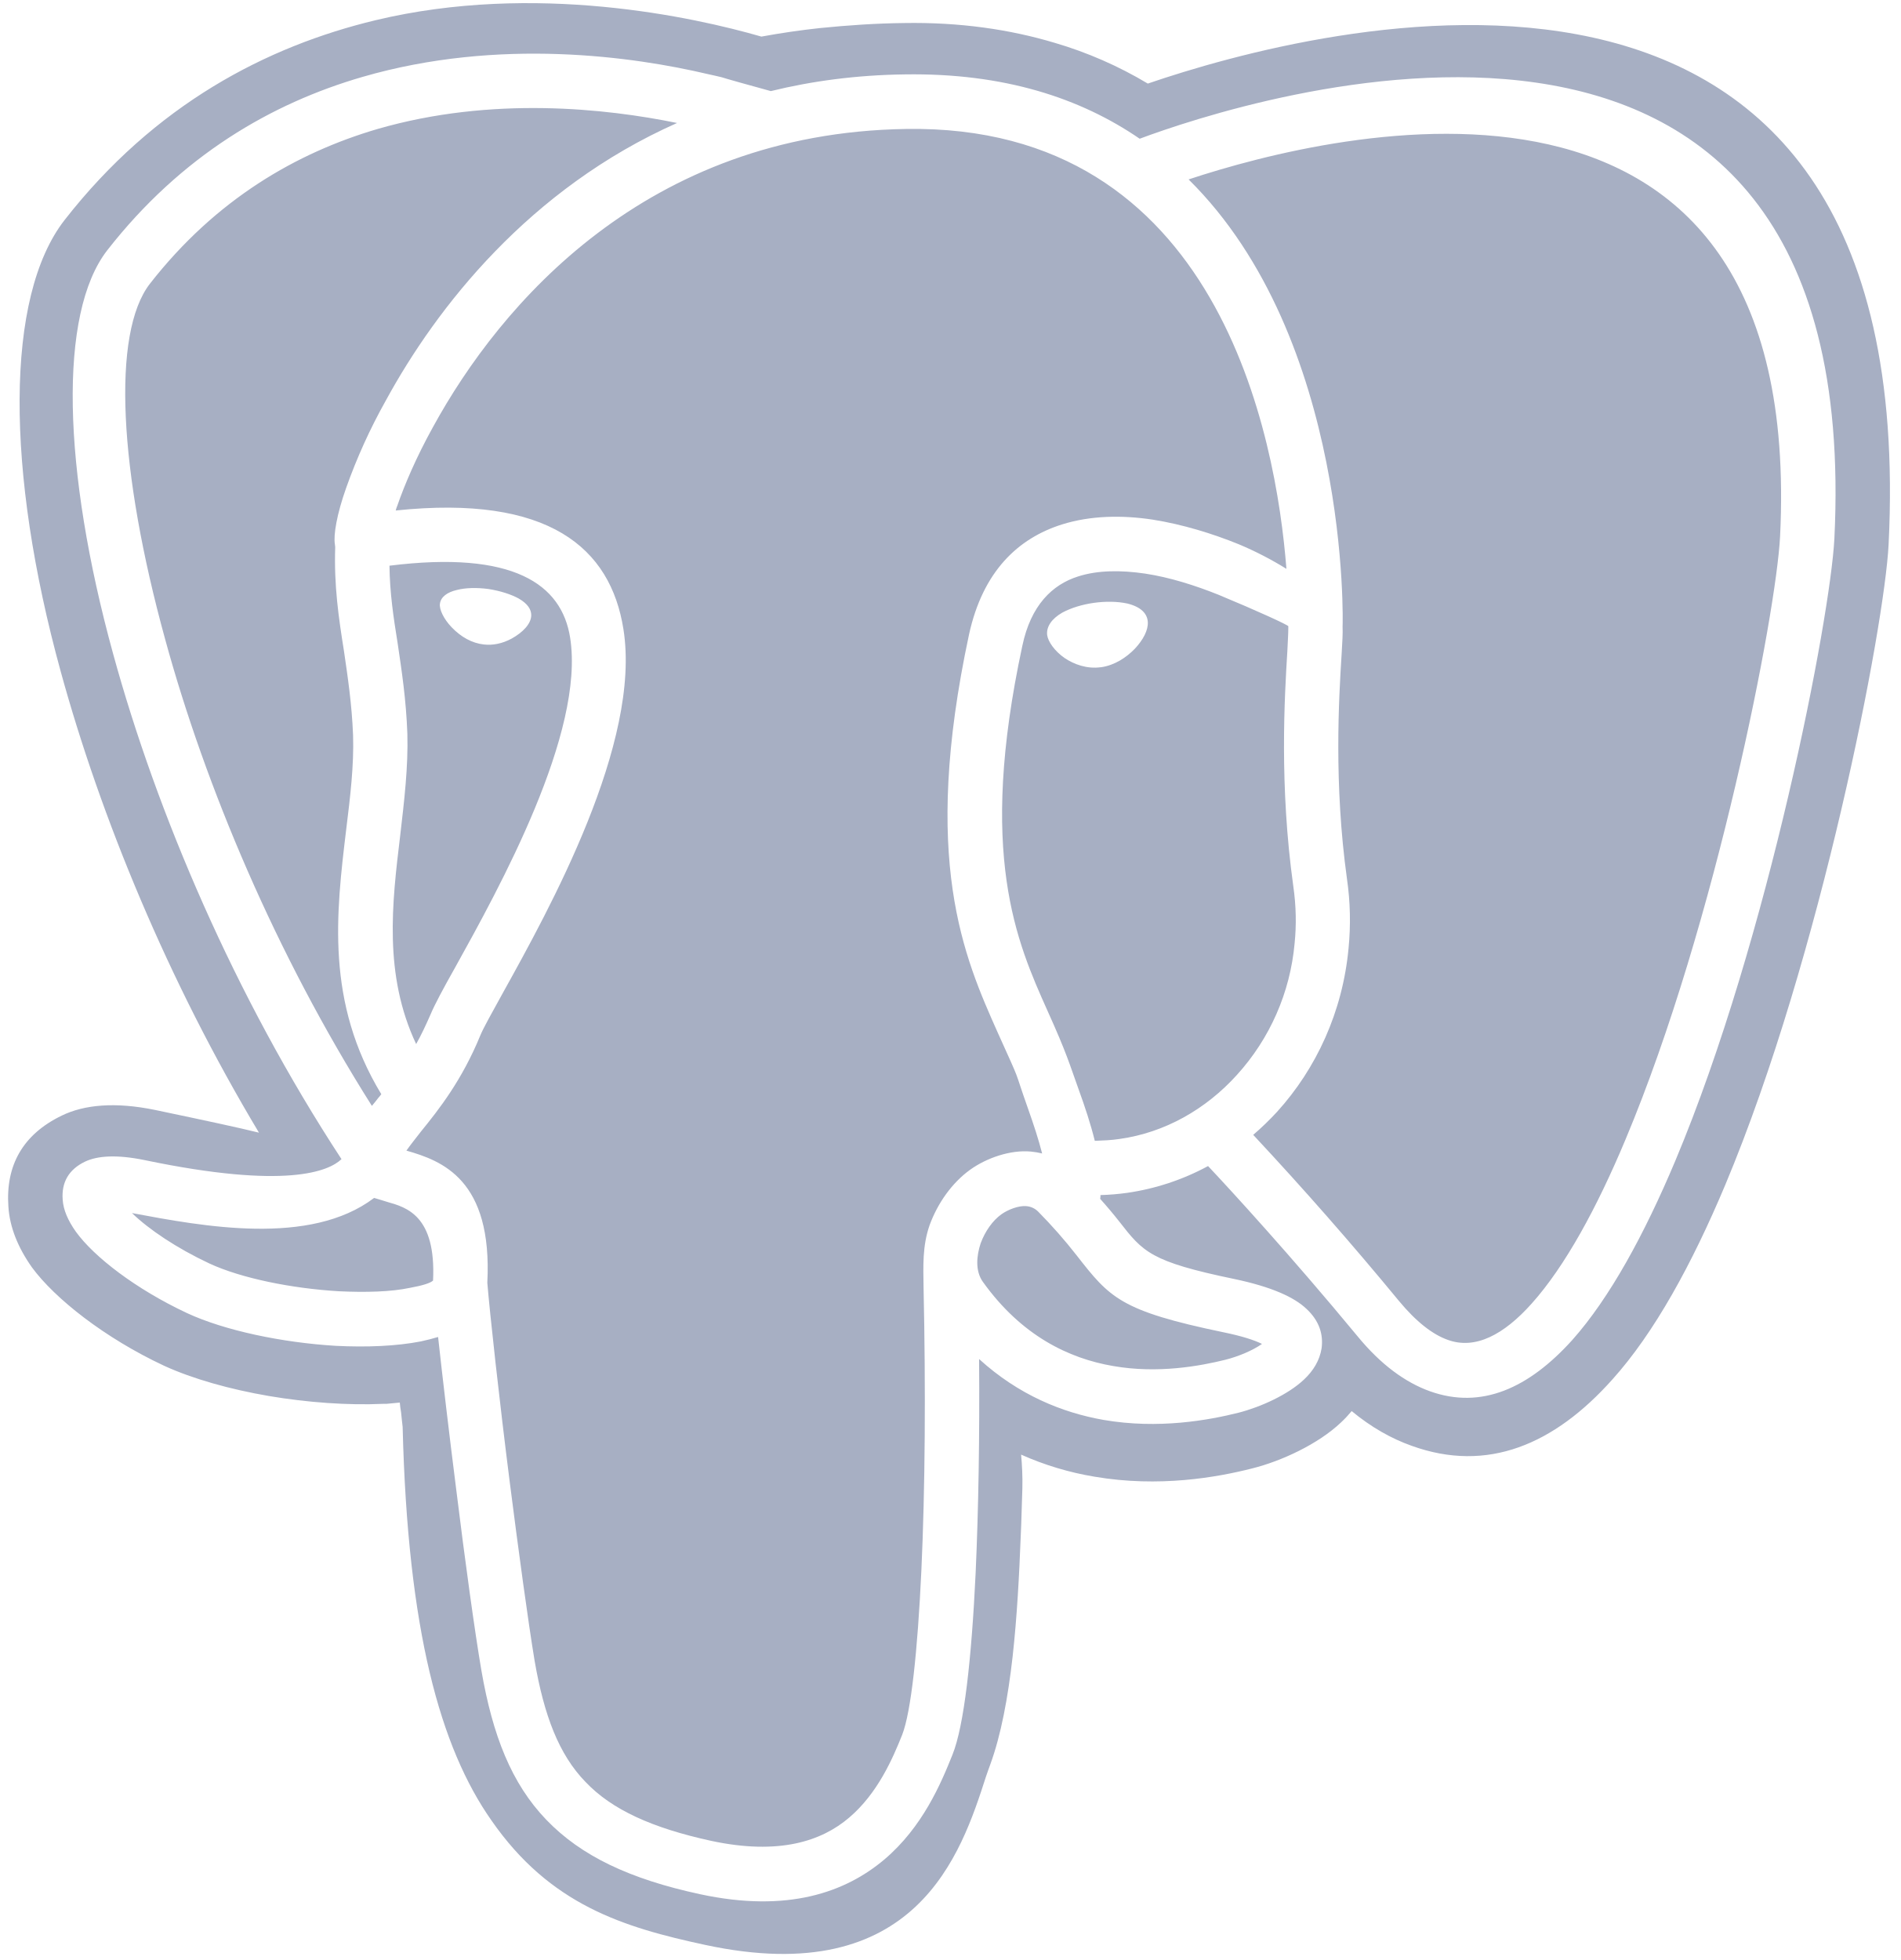
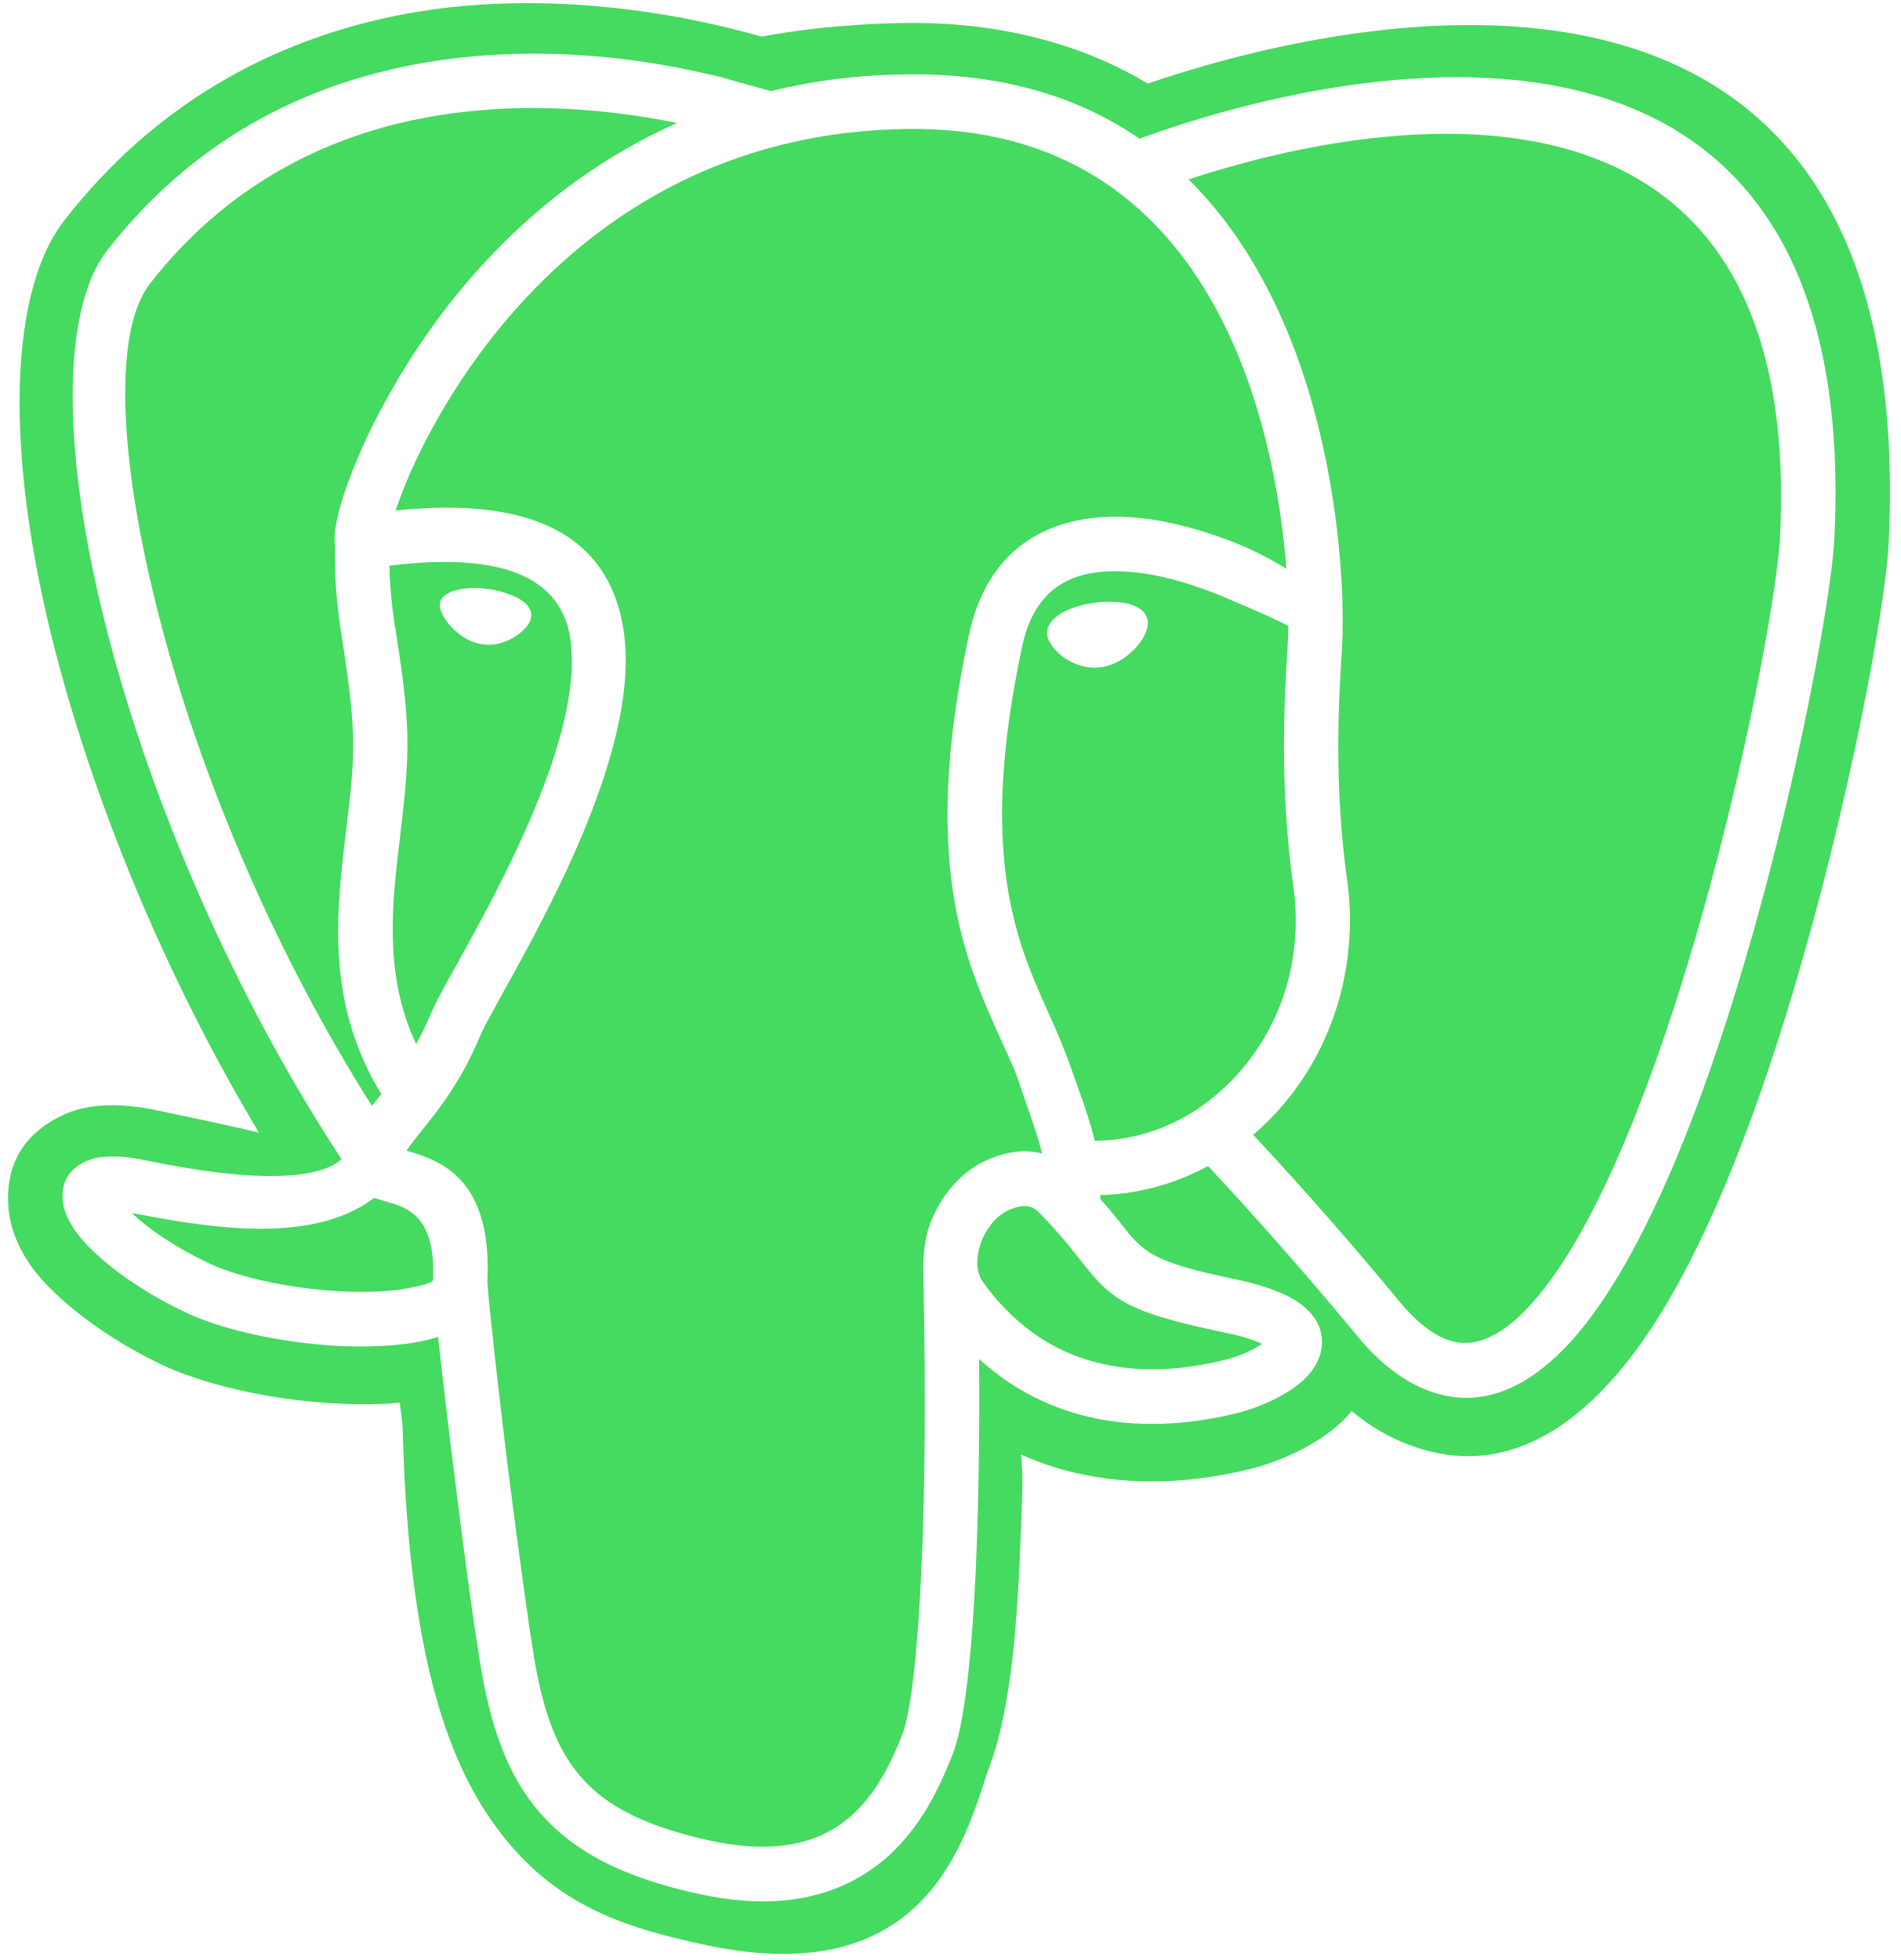
<svg xmlns="http://www.w3.org/2000/svg" width="97px" height="100px" viewBox="0 0 97 100" version="1.1">
  <g id="Page-1" stroke="none" stroke-width="1" fill="none" fill-rule="evenodd">
-     <g id="postgresql-inc-copy" fill="#A7AFC3" fill-rule="nonzero">
+     <g id="postgresql-inc-copy" fill="#45DA60" fill-rule="nonzero">
      <path d="M20.545,72.799 C20.529,72.637 20.497,72.412 20.465,72.059 C20.432,71.882 20.416,71.721 20.4,71.56 L19.712,71.625 L19.536,71.625 C17.76,71.705 15.695,71.56 13.71,71.223 C11.742,70.885 9.838,70.354 8.365,69.678 C5.341,68.263 2.796,66.252 1.628,64.659 C0.924,63.662 0.492,62.616 0.428,61.554 C0.284,59.478 1.148,57.886 3.148,56.92 C4.3,56.357 5.885,56.212 7.917,56.631 C10.525,57.178 12.174,57.532 13.214,57.789 C8.557,50.019 5.132,41.669 3.1,34.268 C0.284,24.036 0.252,15.14 3.292,11.23 C7.901,5.326 13.599,2.366 19.168,1.03 C27.297,-0.916 35.394,0.87 38.851,1.867 C39.838,1.686 40.831,1.541 41.828,1.433 C43.268,1.288 44.693,1.191 46.133,1.175 C48.966,1.127 51.526,1.498 53.83,2.189 C55.49,2.677 57.082,3.374 58.568,4.264 C67.033,1.368 98.095,-6.934 96.367,27.785 C96.159,31.936 92.927,48.78 88.03,60.46 C86.333,64.498 84.413,68.005 82.268,70.386 C79.308,73.7 75.898,75.164 72.027,73.764 C70.986,73.394 69.962,72.815 68.97,71.994 C68.809,72.188 68.618,72.396 68.426,72.573 C67.257,73.684 65.369,74.553 63.882,74.922 C62.105,75.373 59.144,75.904 55.847,75.341 C54.557,75.127 53.298,74.749 52.103,74.215 C52.151,74.745 52.182,75.325 52.167,75.936 C52.134,76.804 52.119,77.674 52.087,78.284 C52.006,80.393 51.895,82.484 51.671,84.511 C51.43,86.634 51.078,88.517 50.534,90.012 C50.454,90.222 50.391,90.414 50.311,90.64 C49.046,94.565 46.774,101.548 35.988,99.231 C31.795,98.33 28.066,97.188 25.074,92.876 C22.465,89.16 20.801,83.191 20.545,72.799 Z M24.866,65.446 C25.138,60.17 22.545,59.22 20.737,58.705 C20.929,58.432 21.186,58.11 21.473,57.74 C22.401,56.598 23.57,55.117 24.513,52.817 C24.657,52.463 25.09,51.691 25.649,50.677 C28.034,46.381 32.738,37.903 31.81,32.095 C31.154,27.961 28.018,25.225 20.192,26.046 C20.208,25.966 20.24,25.885 20.272,25.804 C20.64,24.743 21.232,23.343 22.096,21.783 C25.522,15.525 32.963,6.789 46.214,6.58 C62.2,6.307 65.114,22.298 65.641,29.023 C64.865,28.541 64.051,28.121 63.208,27.768 C61.865,27.222 60.345,26.755 58.824,26.513 C57.24,26.272 55.64,26.304 54.199,26.754 C51.943,27.462 50.15,29.152 49.446,32.369 C46.982,43.872 49.19,48.827 50.919,52.704 C52.184,55.504 51.659,54.309 52.453,56.555 C52.743,57.373 52.997,58.143 53.175,58.85 C52.985,58.803 52.793,58.771 52.599,58.753 C51.558,58.657 50.342,59.075 49.494,59.686 C48.582,60.346 47.846,61.376 47.43,62.518 C47.062,63.58 47.11,64.594 47.126,65.704 C47.238,70.868 47.206,75.968 47.014,80.119 C46.822,84.253 46.486,87.342 46.038,88.501 C45.558,89.707 44.789,91.493 43.333,92.732 C41.925,93.938 39.748,94.662 36.292,93.922 C33.267,93.262 31.219,92.33 29.875,90.914 C28.514,89.514 27.762,87.519 27.282,84.752 C26.946,82.724 26.466,79.185 26.018,75.678 C25.474,71.399 24.994,67.007 24.866,65.446 Z M62.425,67.973 C63.369,68.165 64.01,68.375 64.394,68.568 C63.914,68.906 63.177,69.211 62.538,69.373 C61.24,69.694 59.08,70.096 56.793,69.694 C54.536,69.308 52.119,68.15 50.151,65.399 C49.75,64.836 49.831,64.064 50.038,63.436 C50.263,62.825 50.646,62.278 51.094,61.956 C51.431,61.714 51.975,61.505 52.359,61.537 C52.596,61.552 52.818,61.656 52.983,61.827 C53.676,62.529 54.328,63.27 54.935,64.047 C56.632,66.219 57.161,66.878 62.425,67.973 Z M63.946,57.901 C64.374,57.534 64.78,57.142 65.162,56.727 C67.162,54.522 68.506,51.627 68.81,48.393 C68.927,47.209 68.901,46.015 68.73,44.837 C68.058,39.995 68.314,35.635 68.458,33.366 C68.491,32.771 68.523,32.32 68.506,31.967 C68.523,31.855 68.89,17.295 60.649,9.154 C68.09,6.693 92.143,0.788 90.83,27.366 C90.638,31.243 87.582,47.089 82.941,58.142 C81.486,61.617 79.868,64.594 78.156,66.508 C76.732,68.101 75.276,68.873 73.868,68.358 C73.099,68.084 72.267,67.441 71.386,66.379 C68.994,63.476 66.513,60.649 63.946,57.901 Z M34.547,6.275 C27.01,9.621 22.273,15.686 19.68,20.448 C18.883,21.868 18.209,23.354 17.664,24.889 C17.184,26.24 17.008,27.302 17.088,27.768 C17.088,27.817 17.104,27.865 17.104,27.913 C17.039,29.892 17.28,31.517 17.552,33.222 C17.744,34.542 17.952,35.909 18.016,37.518 C18.064,39.047 17.872,40.655 17.664,42.329 C17.152,46.592 16.608,51.129 19.456,55.826 C19.408,55.891 19.36,55.955 19.312,56.004 C19.2,56.148 19.088,56.293 18.976,56.422 C14.063,48.651 10.478,40.108 8.43,32.627 C6.062,24.02 5.694,17.006 7.646,14.48 C11.023,10.152 15.151,7.788 19.265,6.581 C25.106,4.891 30.931,5.534 34.547,6.275 Z M65.738,31.951 C65.738,32.369 65.705,32.788 65.689,33.206 C65.546,35.539 65.273,40.06 65.993,45.224 C66.137,46.221 66.154,47.202 66.058,48.135 C65.832,50.635 64.798,52.992 63.113,54.844 C61.529,56.598 59.433,57.788 57.127,58.11 C56.711,58.175 56.279,58.19 55.863,58.206 C55.654,57.355 55.362,56.473 55.027,55.55 C54.568,54.278 54.441,53.762 53.446,51.562 C51.878,48.055 49.878,43.583 52.166,32.948 C52.598,30.889 53.687,29.827 55.015,29.409 C56.023,29.086 57.207,29.086 58.423,29.264 C59.703,29.457 60.999,29.875 62.168,30.342 C64.186,31.179 65.722,31.886 65.738,31.951 Z M57.528,30.793 C56.508,30.573 55.119,30.761 54.199,31.259 C53.671,31.565 53.383,31.967 53.432,32.401 C53.479,32.739 53.815,33.222 54.327,33.576 C54.807,33.898 55.464,34.139 56.167,34.042 L56.184,34.042 C56.872,33.946 57.48,33.543 57.912,33.093 C58.33,32.643 58.59,32.157 58.568,31.739 C58.545,31.321 58.241,30.971 57.528,30.793 Z M19.873,28.862 C26.21,28.073 28.659,29.811 29.091,32.53 C29.859,37.389 25.474,45.304 23.234,49.342 C22.626,50.42 22.178,51.257 21.97,51.755 C21.73,52.302 21.49,52.817 21.234,53.268 C19.57,49.729 20.002,46.093 20.418,42.65 C20.626,40.864 20.833,39.126 20.786,37.437 C20.722,35.683 20.497,34.219 20.29,32.819 C20.081,31.517 19.889,30.261 19.873,28.862 Z M19.089,61.119 C19.297,61.183 19.537,61.247 19.777,61.327 C20.737,61.601 22.257,62.019 22.097,65.334 C21.969,65.462 21.553,65.591 20.929,65.704 C19.953,65.913 18.657,65.945 17.28,65.88 C14.88,65.736 12.32,65.22 10.687,64.465 C9.006,63.676 7.598,62.727 6.734,61.891 C10.34,62.566 15.818,63.601 19.089,61.119 Z M22.449,30.793 C22.401,31.082 22.641,31.581 23.041,31.999 C23.525,32.506 24.088,32.814 24.683,32.881 C25.146,32.934 25.63,32.84 26.113,32.578 C26.682,32.261 27.099,31.829 27.107,31.395 C27.112,31.098 26.926,30.8 26.465,30.535 C26.081,30.325 25.537,30.148 24.928,30.052 C24.32,29.971 23.744,29.988 23.312,30.101 C22.817,30.214 22.498,30.455 22.449,30.793 Z M17.425,59.14 C16.785,59.752 14.624,60.701 7.374,59.188 C5.966,58.899 4.974,58.963 4.334,59.269 C3.502,59.671 3.134,60.33 3.198,61.199 C3.23,61.73 3.47,62.276 3.87,62.84 C4.799,64.127 6.927,65.768 9.535,66.991 C11.471,67.892 14.432,68.504 17.137,68.665 C18.721,68.745 20.241,68.68 21.473,68.439 C21.777,68.375 22.081,68.294 22.354,68.214 C22.578,70.257 22.914,73.12 23.282,76.017 C23.73,79.653 24.227,83.257 24.562,85.219 C25.138,88.549 26.098,90.995 27.875,92.845 C29.652,94.694 32.132,95.869 35.716,96.642 C40.197,97.607 43.142,96.545 45.126,94.871 C47.078,93.214 48.006,91.01 48.599,89.53 C49.191,88.066 49.576,84.64 49.783,80.247 C49.927,77.046 49.991,73.265 49.959,69.339 C51.976,71.173 54.2,72.074 56.313,72.445 C59.112,72.927 61.673,72.46 63.209,72.074 C64.33,71.784 65.722,71.157 66.538,70.384 C67.018,69.934 67.338,69.404 67.435,68.793 C67.53,68.084 67.322,67.393 66.666,66.781 C66.042,66.186 64.89,65.655 62.97,65.253 C58.713,64.368 58.329,63.886 57.113,62.325 C56.8,61.928 56.475,61.542 56.137,61.166 C56.152,61.102 56.152,61.038 56.152,60.973 C56.608,60.961 57.061,60.923 57.512,60.86 C58.958,60.652 60.356,60.189 61.642,59.493 C62.794,60.716 65.882,64.078 69.26,68.165 C70.459,69.629 71.708,70.53 72.956,70.98 C75.596,71.929 78.013,70.819 80.221,68.374 C82.141,66.218 83.902,62.984 85.486,59.22 C90.255,47.861 93.391,31.5 93.6,27.494 C95.232,-5.455 63.242,5.18 58.153,7.078 C55.128,5.002 51.223,3.716 46.166,3.796 C43.718,3.827 41.43,4.133 39.333,4.648 C38.325,4.375 36.901,3.973 36.82,3.94 C36.628,3.892 36.405,3.844 36.116,3.78 C32.355,2.894 25.474,1.898 18.497,3.924 C13.888,5.26 9.263,7.914 5.47,12.773 C2.974,15.99 3.182,23.938 5.774,33.365 C7.998,41.475 11.967,50.806 17.425,59.14 Z" id="Combined-Shape" />
    </g>
  </g>
</svg>
